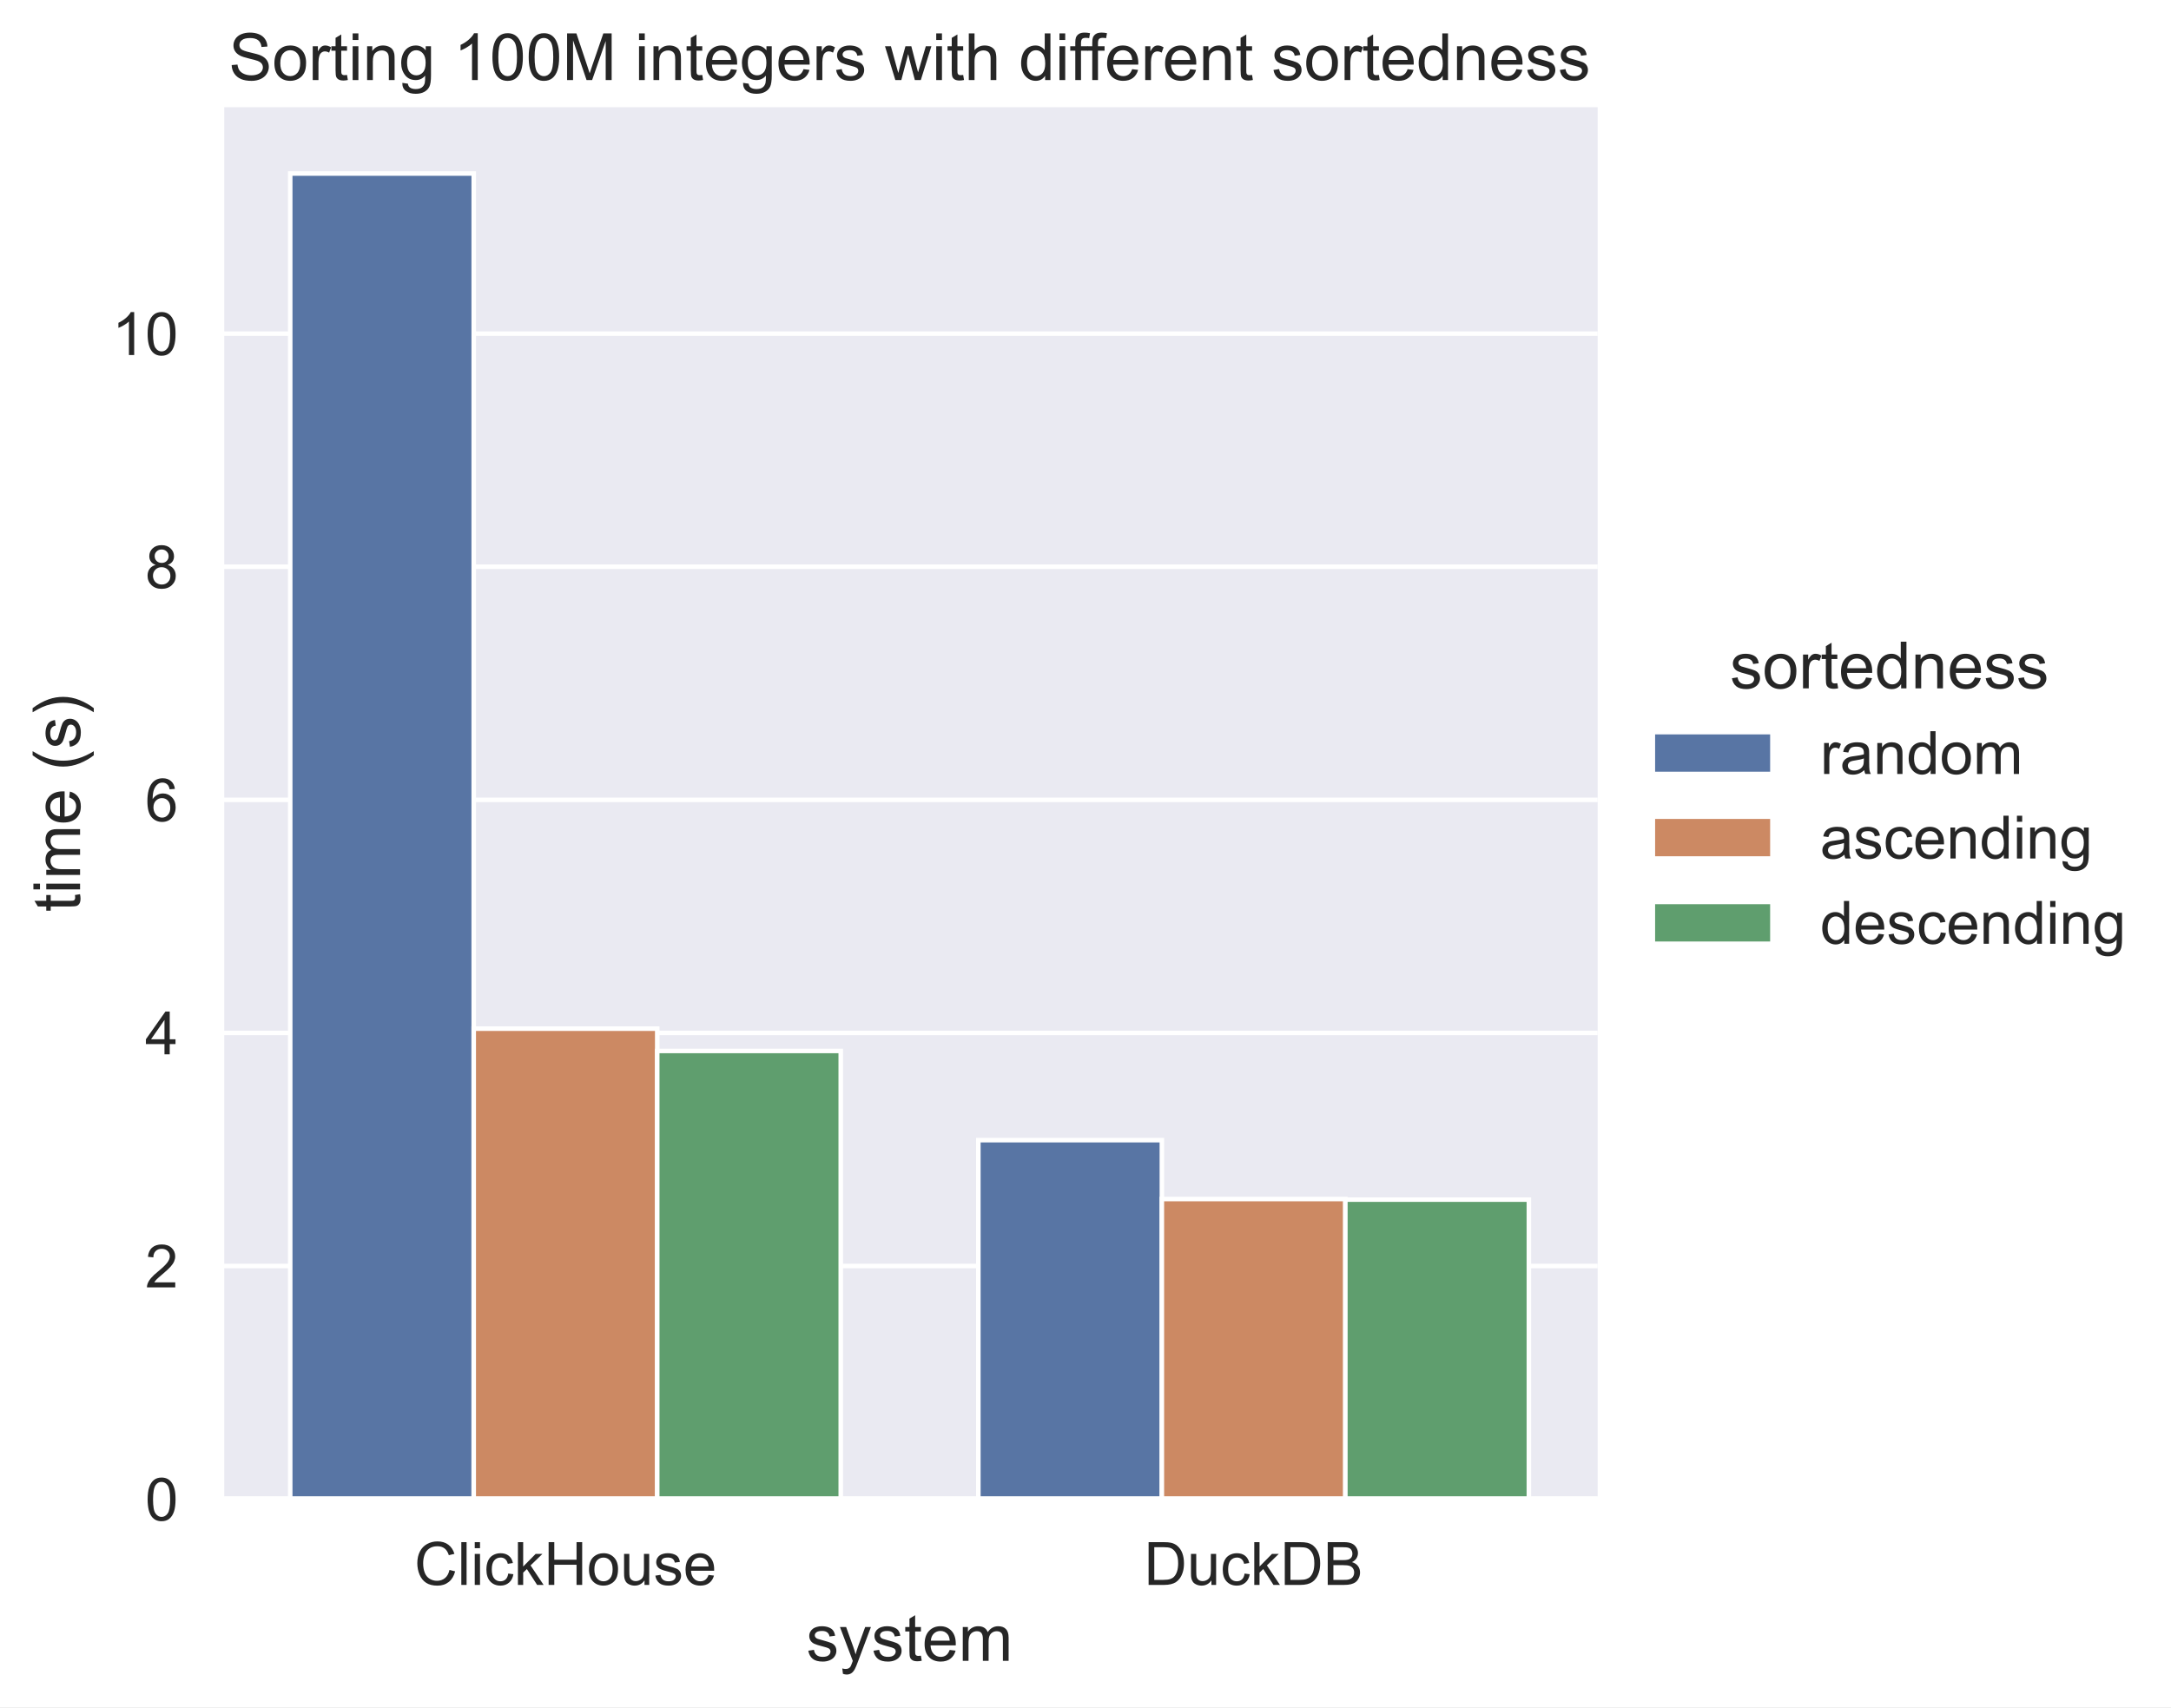
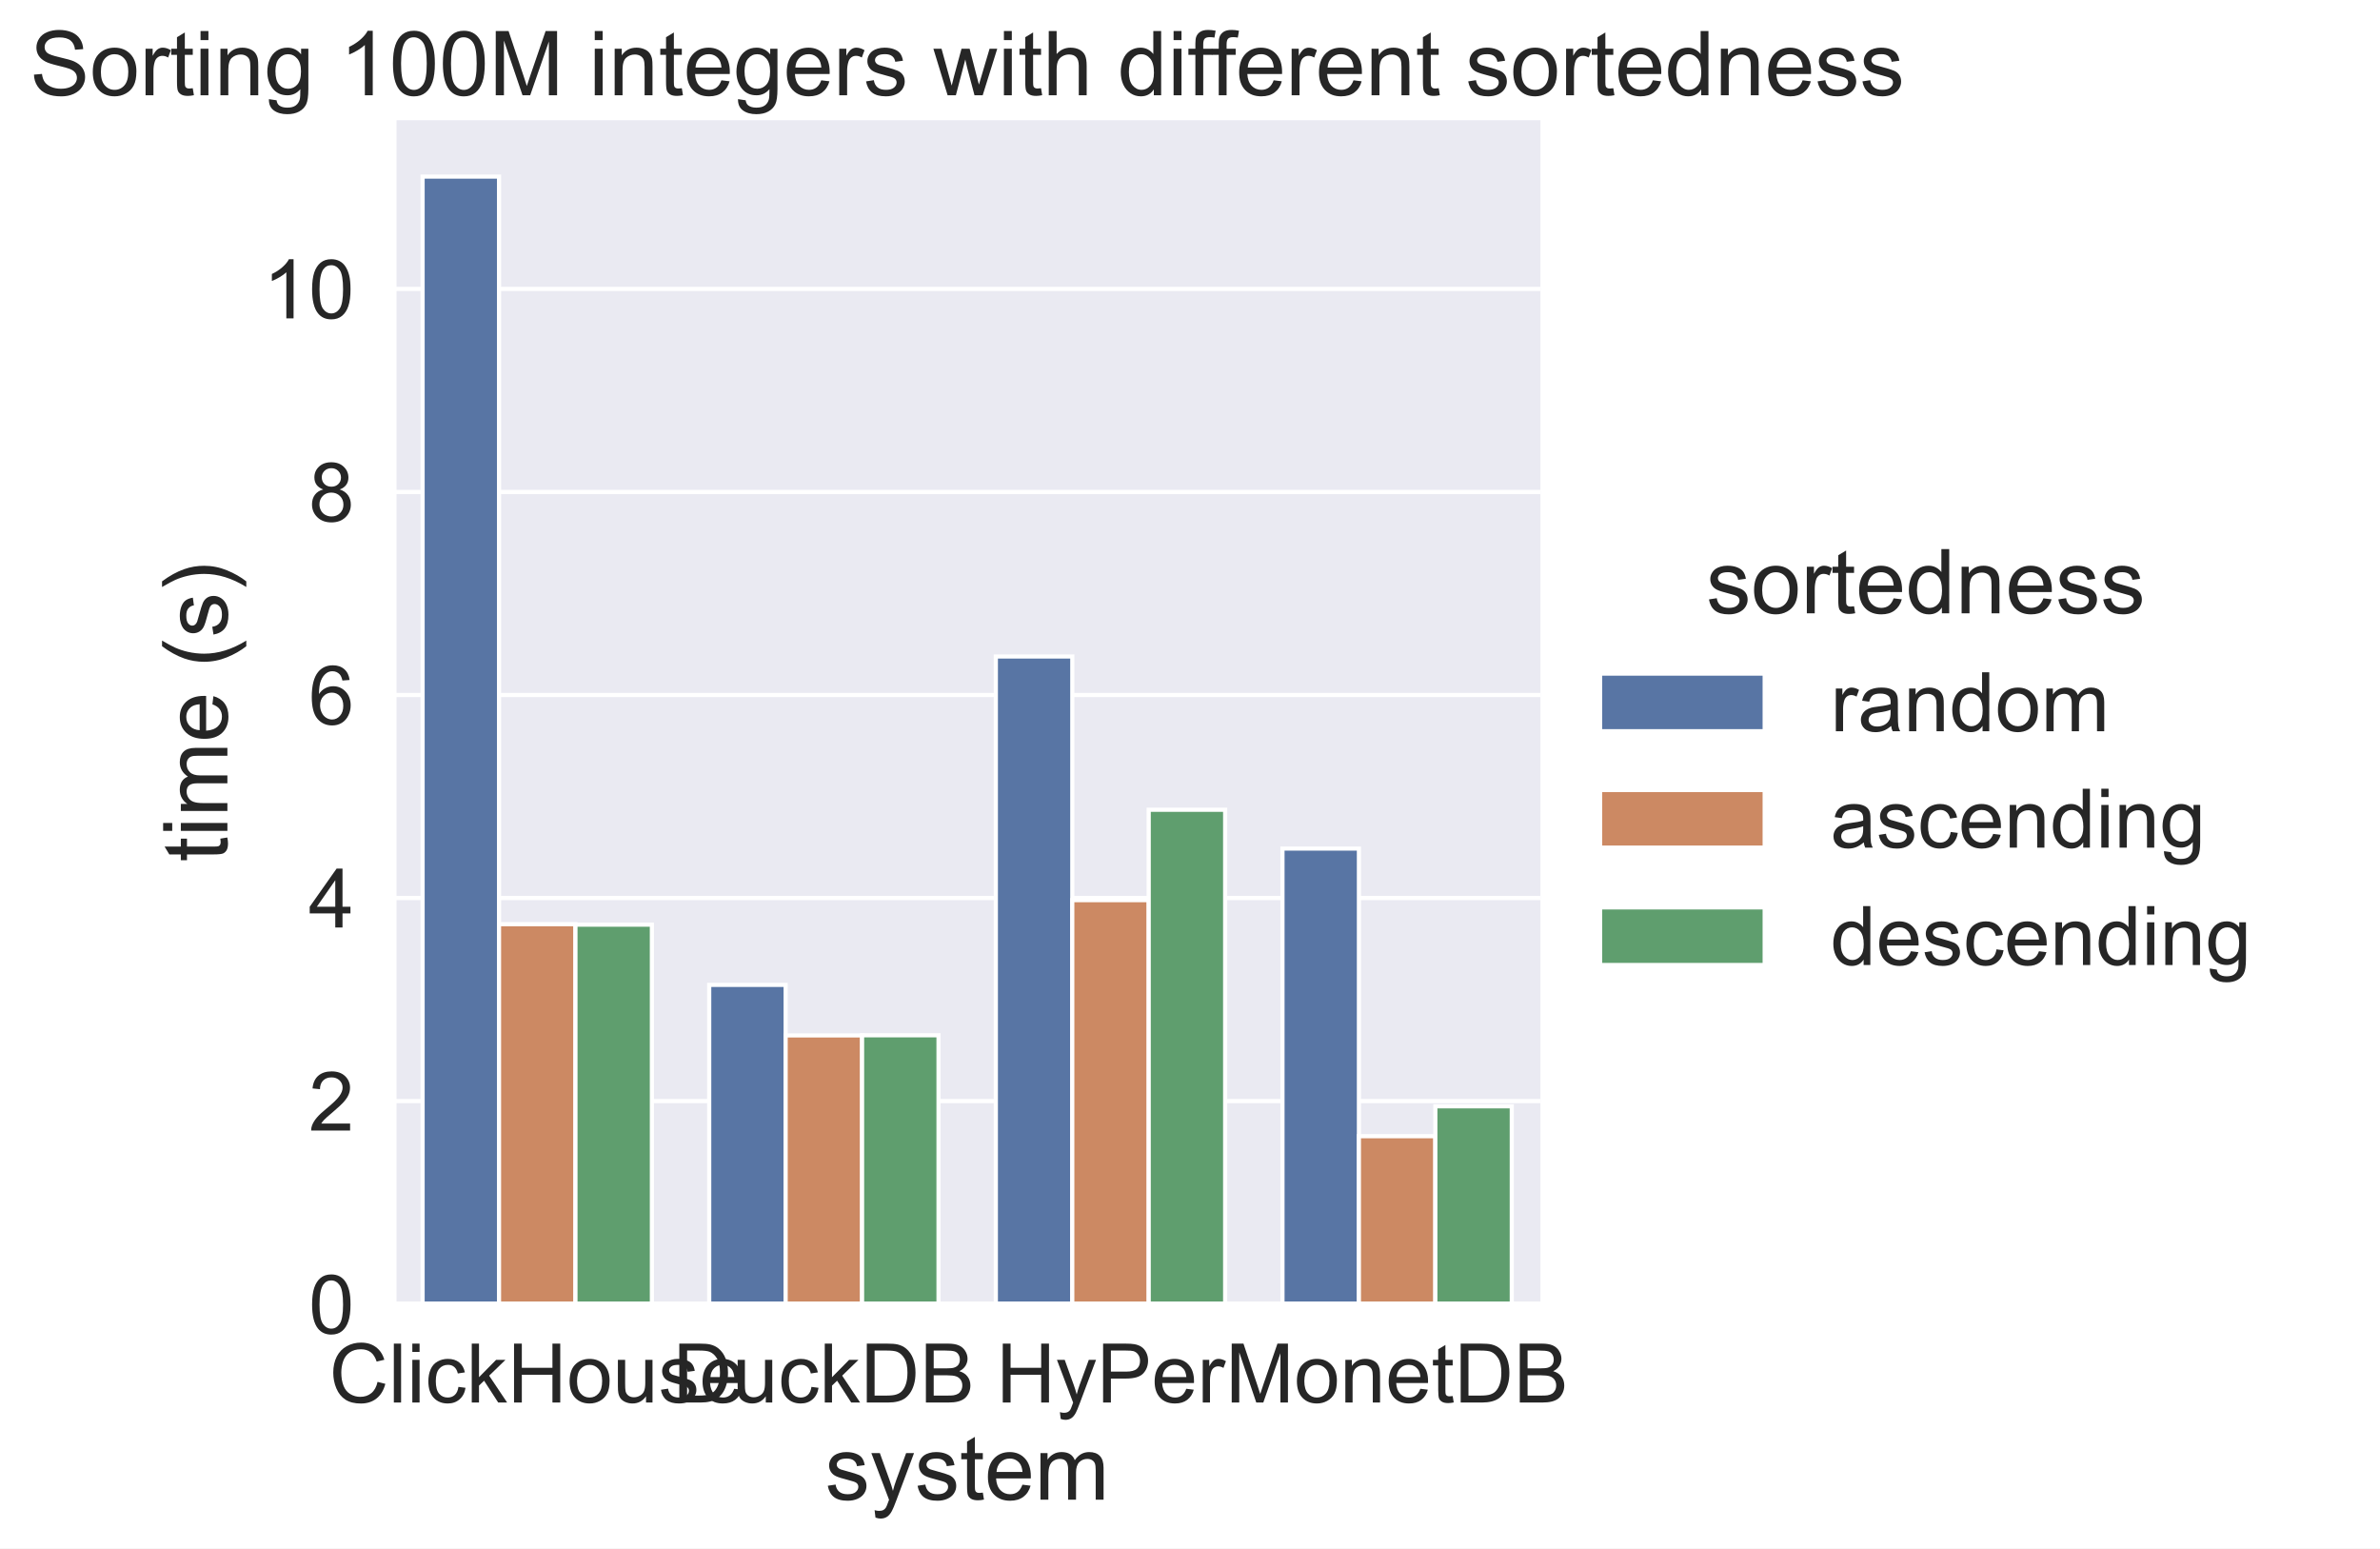
- <svg xmlns="http://www.w3.org/2000/svg" xmlns:xlink="http://www.w3.org/1999/xlink" height="377.02pt" version="1.1" viewBox="0 0 479.423 377.02" width="479.423pt">
+ <svg xmlns="http://www.w3.org/2000/svg" xmlns:xlink="http://www.w3.org/1999/xlink" height="372.562pt" version="1.1" viewBox="0 0 572.654 372.562" width="572.654pt">
  <defs>
    <style type="text/css">*{stroke-linecap:butt;stroke-linejoin:round;}</style>
  </defs>
  <g id="figure_1">
    <g id="patch_1">
-       <path d="M 0 377.02  L 479.423 377.02  L 479.423 0  L 0 0  z " style="fill:#ffffff;" />
+       <path d="M 0 372.562  L 572.654 372.562  L 572.654 0  L 0 0  z " style="fill:#ffffff;" />
    </g>
    <g id="axes_1">
      <g id="patch_2">
-         <path d="M 48.894 331.079  L 352.816 331.079  L 352.816 23.683  L 48.894 23.683  z " style="fill:#eaeaf2;" />
+         <path d="M 94.781 313.768  L 370.647 313.768  L 370.647 28.924  L 94.781 28.924  z " style="fill:#eaeaf2;" />
      </g>
      <g id="matplotlib.axis_1">
        <g id="xtick_1">
          <g id="text_1">
-             <g style="fill:#262626;" transform="translate(91.49837 350.0271)scale(0.132 -0.132)">
+             <g style="fill:#262626;" transform="translate(79.19982 337.4406)scale(0.198 -0.198)">
              <defs>
                <path d="M 3763 1606  L 4369 1453  Q 4178 706 3683 314  Q 3188 -78 2472 -78  Q 1731 -78 1267 223  Q 803 525 561 1097  Q 319 1669 319 2325  Q 319 3041 592 3573  Q 866 4106 1370 4382  Q 1875 4659 2481 4659  Q 3169 4659 3637 4309  Q 4106 3959 4291 3325  L 3694 3184  Q 3534 3684 3231 3912  Q 2928 4141 2469 4141  Q 1941 4141 1586 3887  Q 1231 3634 1087 3207  Q 944 2781 944 2328  Q 944 1744 1114 1308  Q 1284 872 1643 656  Q 2003 441 2422 441  Q 2931 441 3284 734  Q 3638 1028 3763 1606  z " id="ArialMT-43" transform="scale(0.015625)" />
                <path d="M 409 0  L 409 4581  L 972 4581  L 972 0  L 409 0  z " id="ArialMT-6c" transform="scale(0.015625)" />
                <path d="M 425 3934  L 425 4581  L 988 4581  L 988 3934  L 425 3934  z M 425 0  L 425 3319  L 988 3319  L 988 0  L 425 0  z " id="ArialMT-69" transform="scale(0.015625)" />
                <path d="M 2588 1216  L 3141 1144  Q 3050 572 2676 248  Q 2303 -75 1759 -75  Q 1078 -75 664 370  Q 250 816 250 1647  Q 250 2184 428 2587  Q 606 2991 970 3192  Q 1334 3394 1763 3394  Q 2303 3394 2647 3120  Q 2991 2847 3088 2344  L 2541 2259  Q 2463 2594 2264 2762  Q 2066 2931 1784 2931  Q 1359 2931 1093 2626  Q 828 2322 828 1663  Q 828 994 1084 691  Q 1341 388 1753 388  Q 2084 388 2306 591  Q 2528 794 2588 1216  z " id="ArialMT-63" transform="scale(0.015625)" />
                <path d="M 425 0  L 425 4581  L 988 4581  L 988 1969  L 2319 3319  L 3047 3319  L 1778 2088  L 3175 0  L 2481 0  L 1384 1697  L 988 1316  L 988 0  L 425 0  z " id="ArialMT-6b" transform="scale(0.015625)" />
                <path d="M 513 0  L 513 4581  L 1119 4581  L 1119 2700  L 3500 2700  L 3500 4581  L 4106 4581  L 4106 0  L 3500 0  L 3500 2159  L 1119 2159  L 1119 0  L 513 0  z " id="ArialMT-48" transform="scale(0.015625)" />
                <path d="M 213 1659  Q 213 2581 725 3025  Q 1153 3394 1769 3394  Q 2453 3394 2887 2945  Q 3322 2497 3322 1706  Q 3322 1066 3130 698  Q 2938 331 2570 128  Q 2203 -75 1769 -75  Q 1072 -75 642 372  Q 213 819 213 1659  z M 791 1659  Q 791 1022 1069 705  Q 1347 388 1769 388  Q 2188 388 2466 706  Q 2744 1025 2744 1678  Q 2744 2294 2464 2611  Q 2184 2928 1769 2928  Q 1347 2928 1069 2612  Q 791 2297 791 1659  z " id="ArialMT-6f" transform="scale(0.015625)" />
                <path d="M 2597 0  L 2597 488  Q 2209 -75 1544 -75  Q 1250 -75 995 37  Q 741 150 617 320  Q 494 491 444 738  Q 409 903 409 1263  L 409 3319  L 972 3319  L 972 1478  Q 972 1038 1006 884  Q 1059 663 1231 536  Q 1403 409 1656 409  Q 1909 409 2131 539  Q 2353 669 2445 892  Q 2538 1116 2538 1541  L 2538 3319  L 3100 3319  L 3100 0  L 2597 0  z " id="ArialMT-75" transform="scale(0.015625)" />
                <path d="M 197 991  L 753 1078  Q 800 744 1014 566  Q 1228 388 1613 388  Q 2000 388 2187 545  Q 2375 703 2375 916  Q 2375 1106 2209 1216  Q 2094 1291 1634 1406  Q 1016 1563 777 1677  Q 538 1791 414 1992  Q 291 2194 291 2438  Q 291 2659 392 2848  Q 494 3038 669 3163  Q 800 3259 1026 3326  Q 1253 3394 1513 3394  Q 1903 3394 2198 3281  Q 2494 3169 2634 2976  Q 2775 2784 2828 2463  L 2278 2388  Q 2241 2644 2061 2787  Q 1881 2931 1553 2931  Q 1166 2931 1000 2803  Q 834 2675 834 2503  Q 834 2394 903 2306  Q 972 2216 1119 2156  Q 1203 2125 1616 2013  Q 2213 1853 2448 1751  Q 2684 1650 2818 1456  Q 2953 1263 2953 975  Q 2953 694 2789 445  Q 2625 197 2315 61  Q 2006 -75 1616 -75  Q 969 -75 630 194  Q 291 463 197 991  z " id="ArialMT-73" transform="scale(0.015625)" />
                <path d="M 2694 1069  L 3275 997  Q 3138 488 2766 206  Q 2394 -75 1816 -75  Q 1088 -75 661 373  Q 234 822 234 1631  Q 234 2469 665 2931  Q 1097 3394 1784 3394  Q 2450 3394 2872 2941  Q 3294 2488 3294 1666  Q 3294 1616 3291 1516  L 816 1516  Q 847 969 1125 678  Q 1403 388 1819 388  Q 2128 388 2347 550  Q 2566 713 2694 1069  z M 847 1978  L 2700 1978  Q 2663 2397 2488 2606  Q 2219 2931 1791 2931  Q 1403 2931 1139 2672  Q 875 2413 847 1978  z " id="ArialMT-65" transform="scale(0.015625)" />
              </defs>
              <use xlink:href="#ArialMT-43" />
              <use x="72.217" xlink:href="#ArialMT-6c" />
              <use x="94.434" xlink:href="#ArialMT-69" />
              <use x="116.65" xlink:href="#ArialMT-63" />
              <use x="166.65" xlink:href="#ArialMT-6b" />
              <use x="216.65" xlink:href="#ArialMT-48" />
              <use x="288.867" xlink:href="#ArialMT-6f" />
              <use x="344.482" xlink:href="#ArialMT-75" />
              <use x="400.098" xlink:href="#ArialMT-73" />
              <use x="450.098" xlink:href="#ArialMT-65" />
            </g>
          </g>
        </g>
        <g id="xtick_2">
          <g id="text_2">
-             <g style="fill:#262626;" transform="translate(252.6301 350.0271)scale(0.132 -0.132)">
+             <g style="fill:#262626;" transform="translate(161.9226 337.4406)scale(0.198 -0.198)">
              <defs>
                <path d="M 494 0  L 494 4581  L 2072 4581  Q 2606 4581 2888 4516  Q 3281 4425 3559 4188  Q 3922 3881 4101 3404  Q 4281 2928 4281 2316  Q 4281 1794 4159 1391  Q 4038 988 3847 723  Q 3656 459 3429 307  Q 3203 156 2883 78  Q 2563 0 2147 0  L 494 0  z M 1100 541  L 2078 541  Q 2531 541 2789 625  Q 3047 709 3200 863  Q 3416 1078 3536 1442  Q 3656 1806 3656 2325  Q 3656 3044 3420 3430  Q 3184 3816 2847 3947  Q 2603 4041 2063 4041  L 1100 4041  L 1100 541  z " id="ArialMT-44" transform="scale(0.015625)" />
                <path d="M 469 0  L 469 4581  L 2188 4581  Q 2713 4581 3030 4442  Q 3347 4303 3526 4014  Q 3706 3725 3706 3409  Q 3706 3116 3547 2856  Q 3388 2597 3066 2438  Q 3481 2316 3704 2022  Q 3928 1728 3928 1328  Q 3928 1006 3792 729  Q 3656 453 3456 303  Q 3256 153 2954 76  Q 2653 0 2216 0  L 469 0  z M 1075 2656  L 2066 2656  Q 2469 2656 2644 2709  Q 2875 2778 2992 2937  Q 3109 3097 3109 3338  Q 3109 3566 3000 3739  Q 2891 3913 2687 3977  Q 2484 4041 1991 4041  L 1075 4041  L 1075 2656  z M 1075 541  L 2216 541  Q 2509 541 2628 563  Q 2838 600 2978 687  Q 3119 775 3209 942  Q 3300 1109 3300 1328  Q 3300 1584 3169 1773  Q 3038 1963 2805 2039  Q 2572 2116 2134 2116  L 1075 2116  L 1075 541  z " id="ArialMT-42" transform="scale(0.015625)" />
              </defs>
              <use xlink:href="#ArialMT-44" />
              <use x="72.217" xlink:href="#ArialMT-75" />
              <use x="127.832" xlink:href="#ArialMT-63" />
              <use x="177.832" xlink:href="#ArialMT-6b" />
              <use x="227.832" xlink:href="#ArialMT-44" />
              <use x="300.049" xlink:href="#ArialMT-42" />
            </g>
          </g>
        </g>
-         <g id="text_3">
-           <g style="fill:#262626;" transform="translate(178.0537 366.7891)scale(0.144 -0.144)">
+         <g id="xtick_3">
+           <g id="text_3">
+             <g style="fill:#262626;" transform="translate(239.6924 337.4406)scale(0.198 -0.198)">
+               <defs>
+                 <path d="M 397 -1278  L 334 -750  Q 519 -800 656 -800  Q 844 -800 956 -737  Q 1069 -675 1141 -563  Q 1194 -478 1313 -144  Q 1328 -97 1363 -6  L 103 3319  L 709 3319  L 1400 1397  Q 1534 1031 1641 628  Q 1738 1016 1872 1384  L 2581 3319  L 3144 3319  L 1881 -56  Q 1678 -603 1566 -809  Q 1416 -1088 1222 -1217  Q 1028 -1347 759 -1347  Q 597 -1347 397 -1278  z " id="ArialMT-79" transform="scale(0.015625)" />
+                 <path d="M 494 0  L 494 4581  L 2222 4581  Q 2678 4581 2919 4538  Q 3256 4481 3484 4323  Q 3713 4166 3852 3881  Q 3991 3597 3991 3256  Q 3991 2672 3619 2267  Q 3247 1863 2275 1863  L 1100 1863  L 1100 0  L 494 0  z M 1100 2403  L 2284 2403  Q 2872 2403 3119 2622  Q 3366 2841 3366 3238  Q 3366 3525 3220 3729  Q 3075 3934 2838 4000  Q 2684 4041 2272 4041  L 1100 4041  L 1100 2403  z " id="ArialMT-50" transform="scale(0.015625)" />
+                 <path d="M 416 0  L 416 3319  L 922 3319  L 922 2816  Q 1116 3169 1280 3281  Q 1444 3394 1641 3394  Q 1925 3394 2219 3213  L 2025 2691  Q 1819 2813 1613 2813  Q 1428 2813 1281 2702  Q 1134 2591 1072 2394  Q 978 2094 978 1738  L 978 0  L 416 0  z " id="ArialMT-72" transform="scale(0.015625)" />
+               </defs>
+               <use xlink:href="#ArialMT-48" />
+               <use x="72.217" xlink:href="#ArialMT-79" />
+               <use x="122.217" xlink:href="#ArialMT-50" />
+               <use x="188.916" xlink:href="#ArialMT-65" />
+               <use x="244.531" xlink:href="#ArialMT-72" />
+             </g>
+           </g>
+         </g>
+         <g id="xtick_4">
+           <g id="text_4">
+             <g style="fill:#262626;" transform="translate(294.8978 337.4406)scale(0.198 -0.198)">
+               <defs>
+                 <path d="M 475 0  L 475 4581  L 1388 4581  L 2472 1338  Q 2622 884 2691 659  Q 2769 909 2934 1394  L 4031 4581  L 4847 4581  L 4847 0  L 4263 0  L 4263 3834  L 2931 0  L 2384 0  L 1059 3900  L 1059 0  L 475 0  z " id="ArialMT-4d" transform="scale(0.015625)" />
+                 <path d="M 422 0  L 422 3319  L 928 3319  L 928 2847  Q 1294 3394 1984 3394  Q 2284 3394 2536 3286  Q 2788 3178 2913 3003  Q 3038 2828 3088 2588  Q 3119 2431 3119 2041  L 3119 0  L 2556 0  L 2556 2019  Q 2556 2363 2490 2533  Q 2425 2703 2258 2804  Q 2091 2906 1866 2906  Q 1506 2906 1245 2678  Q 984 2450 984 1813  L 984 0  L 422 0  z " id="ArialMT-6e" transform="scale(0.015625)" />
+                 <path d="M 1650 503  L 1731 6  Q 1494 -44 1306 -44  Q 1000 -44 831 53  Q 663 150 594 308  Q 525 466 525 972  L 525 2881  L 113 2881  L 113 3319  L 525 3319  L 525 4141  L 1084 4478  L 1084 3319  L 1650 3319  L 1650 2881  L 1084 2881  L 1084 941  Q 1084 700 1114 631  Q 1144 563 1211 522  Q 1278 481 1403 481  Q 1497 481 1650 503  z " id="ArialMT-74" transform="scale(0.015625)" />
+               </defs>
+               <use xlink:href="#ArialMT-4d" />
+               <use x="83.301" xlink:href="#ArialMT-6f" />
+               <use x="138.916" xlink:href="#ArialMT-6e" />
+               <use x="194.531" xlink:href="#ArialMT-65" />
+               <use x="250.146" xlink:href="#ArialMT-74" />
+               <use x="277.93" xlink:href="#ArialMT-44" />
+               <use x="350.146" xlink:href="#ArialMT-42" />
+             </g>
+           </g>
+         </g>
+         <g id="text_5">
+           <g style="fill:#262626;" transform="translate(198.5119 360.8156)scale(0.216 -0.216)">
            <defs>
-               <path d="M 397 -1278  L 334 -750  Q 519 -800 656 -800  Q 844 -800 956 -737  Q 1069 -675 1141 -563  Q 1194 -478 1313 -144  Q 1328 -97 1363 -6  L 103 3319  L 709 3319  L 1400 1397  Q 1534 1031 1641 628  Q 1738 1016 1872 1384  L 2581 3319  L 3144 3319  L 1881 -56  Q 1678 -603 1566 -809  Q 1416 -1088 1222 -1217  Q 1028 -1347 759 -1347  Q 597 -1347 397 -1278  z " id="ArialMT-79" transform="scale(0.015625)" />
-               <path d="M 1650 503  L 1731 6  Q 1494 -44 1306 -44  Q 1000 -44 831 53  Q 663 150 594 308  Q 525 466 525 972  L 525 2881  L 113 2881  L 113 3319  L 525 3319  L 525 4141  L 1084 4478  L 1084 3319  L 1650 3319  L 1650 2881  L 1084 2881  L 1084 941  Q 1084 700 1114 631  Q 1144 563 1211 522  Q 1278 481 1403 481  Q 1497 481 1650 503  z " id="ArialMT-74" transform="scale(0.015625)" />
              <path d="M 422 0  L 422 3319  L 925 3319  L 925 2853  Q 1081 3097 1340 3245  Q 1600 3394 1931 3394  Q 2300 3394 2536 3241  Q 2772 3088 2869 2813  Q 3263 3394 3894 3394  Q 4388 3394 4653 3120  Q 4919 2847 4919 2278  L 4919 0  L 4359 0  L 4359 2091  Q 4359 2428 4304 2576  Q 4250 2725 4106 2815  Q 3963 2906 3769 2906  Q 3419 2906 3187 2673  Q 2956 2441 2956 1928  L 2956 0  L 2394 0  L 2394 2156  Q 2394 2531 2256 2718  Q 2119 2906 1806 2906  Q 1569 2906 1367 2781  Q 1166 2656 1075 2415  Q 984 2175 984 1722  L 984 0  L 422 0  z " id="ArialMT-6d" transform="scale(0.015625)" />
            </defs>
            <use xlink:href="#ArialMT-73" />
            <use x="50" xlink:href="#ArialMT-79" />
            <use x="100" xlink:href="#ArialMT-73" />
            <use x="150" xlink:href="#ArialMT-74" />
            <use x="177.783" xlink:href="#ArialMT-65" />
            <use x="233.398" xlink:href="#ArialMT-6d" />
          </g>
        </g>
      </g>
      <g id="matplotlib.axis_2">
        <g id="ytick_1">
          <g id="line2d_1">
-             <path clip-path="url(#p4f16d3ea60)" d="M 48.894 331.079  L 352.816 331.079  " style="fill:none;stroke:#ffffff;stroke-linecap:round;" />
-           </g>
-           <g id="text_4">
-             <g style="fill:#262626;" transform="translate(32.05394 335.8029)scale(0.132 -0.132)">
+             <path clip-path="url(#p0dcd210573)" d="M 94.781 313.768  L 370.647 313.768  " style="fill:none;stroke:#ffffff;stroke-linecap:round;" />
+           </g>
+           <g id="text_6">
+             <g style="fill:#262626;" transform="translate(74.27055 320.8544)scale(0.198 -0.198)">
              <defs>
                <path d="M 266 2259  Q 266 3072 433 3567  Q 600 4063 929 4331  Q 1259 4600 1759 4600  Q 2128 4600 2406 4451  Q 2684 4303 2865 4023  Q 3047 3744 3150 3342  Q 3253 2941 3253 2259  Q 3253 1453 3087 958  Q 2922 463 2592 192  Q 2263 -78 1759 -78  Q 1097 -78 719 397  Q 266 969 266 2259  z M 844 2259  Q 844 1131 1108 757  Q 1372 384 1759 384  Q 2147 384 2411 759  Q 2675 1134 2675 2259  Q 2675 3391 2411 3762  Q 2147 4134 1753 4134  Q 1366 4134 1134 3806  Q 844 3388 844 2259  z " id="ArialMT-30" transform="scale(0.015625)" />
              </defs>
              <use xlink:href="#ArialMT-30" />
            </g>
          </g>
        </g>
        <g id="ytick_2">
          <g id="line2d_2">
-             <path clip-path="url(#p4f16d3ea60)" d="M 48.894 279.599  L 352.816 279.599  " style="fill:none;stroke:#ffffff;stroke-linecap:round;" />
-           </g>
-           <g id="text_5">
-             <g style="fill:#262626;" transform="translate(32.05394 284.3234)scale(0.132 -0.132)">
+             <path clip-path="url(#p0dcd210573)" d="M 94.781 264.917  L 370.647 264.917  " style="fill:none;stroke:#ffffff;stroke-linecap:round;" />
+           </g>
+           <g id="text_7">
+             <g style="fill:#262626;" transform="translate(74.27055 272.0027)scale(0.198 -0.198)">
              <defs>
                <path d="M 3222 541  L 3222 0  L 194 0  Q 188 203 259 391  Q 375 700 629 1000  Q 884 1300 1366 1694  Q 2113 2306 2375 2664  Q 2638 3022 2638 3341  Q 2638 3675 2398 3904  Q 2159 4134 1775 4134  Q 1369 4134 1125 3890  Q 881 3647 878 3216  L 300 3275  Q 359 3922 746 4261  Q 1134 4600 1788 4600  Q 2447 4600 2831 4234  Q 3216 3869 3216 3328  Q 3216 3053 3103 2787  Q 2991 2522 2730 2228  Q 2469 1934 1863 1422  Q 1356 997 1212 845  Q 1069 694 975 541  L 3222 541  z " id="ArialMT-32" transform="scale(0.015625)" />
              </defs>
              <use xlink:href="#ArialMT-32" />
            </g>
          </g>
        </g>
        <g id="ytick_3">
          <g id="line2d_3">
-             <path clip-path="url(#p4f16d3ea60)" d="M 48.894 228.12  L 352.816 228.12  " style="fill:none;stroke:#ffffff;stroke-linecap:round;" />
-           </g>
-           <g id="text_6">
-             <g style="fill:#262626;" transform="translate(32.05394 232.8439)scale(0.132 -0.132)">
+             <path clip-path="url(#p0dcd210573)" d="M 94.781 216.065  L 370.647 216.065  " style="fill:none;stroke:#ffffff;stroke-linecap:round;" />
+           </g>
+           <g id="text_8">
+             <g style="fill:#262626;" transform="translate(74.27055 223.1511)scale(0.198 -0.198)">
              <defs>
                <path d="M 2069 0  L 2069 1097  L 81 1097  L 81 1613  L 2172 4581  L 2631 4581  L 2631 1613  L 3250 1613  L 3250 1097  L 2631 1097  L 2631 0  L 2069 0  z M 2069 1613  L 2069 3678  L 634 1613  L 2069 1613  z " id="ArialMT-34" transform="scale(0.015625)" />
              </defs>
              <use xlink:href="#ArialMT-34" />
            </g>
          </g>
        </g>
        <g id="ytick_4">
          <g id="line2d_4">
-             <path clip-path="url(#p4f16d3ea60)" d="M 48.894 176.64  L 352.816 176.64  " style="fill:none;stroke:#ffffff;stroke-linecap:round;" />
-           </g>
-           <g id="text_7">
-             <g style="fill:#262626;" transform="translate(32.05394 181.3644)scale(0.132 -0.132)">
+             <path clip-path="url(#p0dcd210573)" d="M 94.781 167.213  L 370.647 167.213  " style="fill:none;stroke:#ffffff;stroke-linecap:round;" />
+           </g>
+           <g id="text_9">
+             <g style="fill:#262626;" transform="translate(74.27055 174.2995)scale(0.198 -0.198)">
              <defs>
                <path d="M 3184 3459  L 2625 3416  Q 2550 3747 2413 3897  Q 2184 4138 1850 4138  Q 1581 4138 1378 3988  Q 1113 3794 959 3422  Q 806 3050 800 2363  Q 1003 2672 1297 2822  Q 1591 2972 1913 2972  Q 2475 2972 2870 2558  Q 3266 2144 3266 1488  Q 3266 1056 3080 686  Q 2894 316 2569 119  Q 2244 -78 1831 -78  Q 1128 -78 684 439  Q 241 956 241 2144  Q 241 3472 731 4075  Q 1159 4600 1884 4600  Q 2425 4600 2770 4297  Q 3116 3994 3184 3459  z M 888 1484  Q 888 1194 1011 928  Q 1134 663 1356 523  Q 1578 384 1822 384  Q 2178 384 2434 671  Q 2691 959 2691 1453  Q 2691 1928 2437 2201  Q 2184 2475 1800 2475  Q 1419 2475 1153 2201  Q 888 1928 888 1484  z " id="ArialMT-36" transform="scale(0.015625)" />
              </defs>
              <use xlink:href="#ArialMT-36" />
            </g>
          </g>
        </g>
        <g id="ytick_5">
          <g id="line2d_5">
-             <path clip-path="url(#p4f16d3ea60)" d="M 48.894 125.161  L 352.816 125.161  " style="fill:none;stroke:#ffffff;stroke-linecap:round;" />
-           </g>
-           <g id="text_8">
-             <g style="fill:#262626;" transform="translate(32.05394 129.885)scale(0.132 -0.132)">
+             <path clip-path="url(#p0dcd210573)" d="M 94.781 118.362  L 370.647 118.362  " style="fill:none;stroke:#ffffff;stroke-linecap:round;" />
+           </g>
+           <g id="text_10">
+             <g style="fill:#262626;" transform="translate(74.27055 125.4479)scale(0.198 -0.198)">
              <defs>
                <path d="M 1131 2484  Q 781 2613 612 2850  Q 444 3088 444 3419  Q 444 3919 803 4259  Q 1163 4600 1759 4600  Q 2359 4600 2725 4251  Q 3091 3903 3091 3403  Q 3091 3084 2923 2848  Q 2756 2613 2416 2484  Q 2838 2347 3058 2040  Q 3278 1734 3278 1309  Q 3278 722 2862 322  Q 2447 -78 1769 -78  Q 1091 -78 675 323  Q 259 725 259 1325  Q 259 1772 486 2073  Q 713 2375 1131 2484  z M 1019 3438  Q 1019 3113 1228 2906  Q 1438 2700 1772 2700  Q 2097 2700 2305 2904  Q 2513 3109 2513 3406  Q 2513 3716 2298 3927  Q 2084 4138 1766 4138  Q 1444 4138 1231 3931  Q 1019 3725 1019 3438  z M 838 1322  Q 838 1081 952 856  Q 1066 631 1291 507  Q 1516 384 1775 384  Q 2178 384 2440 643  Q 2703 903 2703 1303  Q 2703 1709 2433 1975  Q 2163 2241 1756 2241  Q 1359 2241 1098 1978  Q 838 1716 838 1322  z " id="ArialMT-38" transform="scale(0.015625)" />
              </defs>
              <use xlink:href="#ArialMT-38" />
            </g>
          </g>
        </g>
        <g id="ytick_6">
          <g id="line2d_6">
-             <path clip-path="url(#p4f16d3ea60)" d="M 48.894 73.681  L 352.816 73.681  " style="fill:none;stroke:#ffffff;stroke-linecap:round;" />
-           </g>
-           <g id="text_9">
-             <g style="fill:#262626;" transform="translate(24.7135 78.40547)scale(0.132 -0.132)">
+             <path clip-path="url(#p0dcd210573)" d="M 94.781 69.51  L 370.647 69.51  " style="fill:none;stroke:#ffffff;stroke-linecap:round;" />
+           </g>
+           <g id="text_11">
+             <g style="fill:#262626;" transform="translate(63.25989 76.59631)scale(0.198 -0.198)">
              <defs>
                <path d="M 2384 0  L 1822 0  L 1822 3584  Q 1619 3391 1289 3197  Q 959 3003 697 2906  L 697 3450  Q 1169 3672 1522 3987  Q 1875 4303 2022 4600  L 2384 4600  L 2384 0  z " id="ArialMT-31" transform="scale(0.015625)" />
              </defs>
              <use xlink:href="#ArialMT-31" />
              <use x="55.615" xlink:href="#ArialMT-30" />
            </g>
          </g>
        </g>
-         <g id="text_10">
-           <g style="fill:#262626;" transform="translate(17.68275 201.377)rotate(-90)scale(0.144 -0.144)">
+         <g id="text_12">
+           <g style="fill:#262626;" transform="translate(54.71377 207.3405)rotate(-90)scale(0.216 -0.216)">
            <defs>
              <path id="ArialMT-20" transform="scale(0.015625)" />
              <path d="M 1497 -1347  Q 1031 -759 709 28  Q 388 816 388 1659  Q 388 2403 628 3084  Q 909 3875 1497 4659  L 1900 4659  Q 1522 4009 1400 3731  Q 1209 3300 1100 2831  Q 966 2247 966 1656  Q 966 153 1900 -1347  L 1497 -1347  z " id="ArialMT-28" transform="scale(0.015625)" />
              <path d="M 791 -1347  L 388 -1347  Q 1322 153 1322 1656  Q 1322 2244 1188 2822  Q 1081 3291 891 3722  Q 769 4003 388 4659  L 791 4659  Q 1378 3875 1659 3084  Q 1900 2403 1900 1659  Q 1900 816 1576 28  Q 1253 -759 791 -1347  z " id="ArialMT-29" transform="scale(0.015625)" />
            </defs>
            <use xlink:href="#ArialMT-74" />
            <use x="27.783" xlink:href="#ArialMT-69" />
            <use x="50" xlink:href="#ArialMT-6d" />
            <use x="133.301" xlink:href="#ArialMT-65" />
            <use x="188.916" xlink:href="#ArialMT-20" />
            <use x="216.699" xlink:href="#ArialMT-28" />
            <use x="250" xlink:href="#ArialMT-73" />
            <use x="300" xlink:href="#ArialMT-29" />
          </g>
        </g>
      </g>
      <g id="patch_3">
-         <path clip-path="url(#p4f16d3ea60)" d="M 64.09 331.079  L 104.613 331.079  L 104.613 38.321  L 64.09 38.321  z " style="fill:#5875a4;stroke:#ffffff;stroke-linejoin:miter;" />
+         <path clip-path="url(#p0dcd210573)" d="M 101.678 313.768  L 120.069 313.768  L 120.069 42.488  L 101.678 42.488  z " style="fill:#5875a4;stroke:#ffffff;stroke-linejoin:miter;" />
      </g>
      <g id="patch_4">
-         <path clip-path="url(#p4f16d3ea60)" d="M 216.051 331.079  L 256.574 331.079  L 256.574 251.799  L 216.051 251.799  z " style="fill:#5875a4;stroke:#ffffff;stroke-linejoin:miter;" />
+         <path clip-path="url(#p0dcd210573)" d="M 170.644 313.768  L 189.035 313.768  L 189.035 236.966  L 170.644 236.966  z " style="fill:#5875a4;stroke:#ffffff;stroke-linejoin:miter;" />
      </g>
      <g id="patch_5">
-         <path clip-path="url(#p4f16d3ea60)" d="M 104.613 331.079  L 145.136 331.079  L 145.136 227.175  L 104.613 227.175  z " style="fill:#cc8963;stroke:#ffffff;stroke-linejoin:miter;" />
+         <path clip-path="url(#p0dcd210573)" d="M 239.611 313.768  L 258.002 313.768  L 258.002 157.954  L 239.611 157.954  z " style="fill:#5875a4;stroke:#ffffff;stroke-linejoin:miter;" />
      </g>
      <g id="patch_6">
-         <path clip-path="url(#p4f16d3ea60)" d="M 256.574 331.079  L 297.097 331.079  L 297.097 264.811  L 256.574 264.811  z " style="fill:#cc8963;stroke:#ffffff;stroke-linejoin:miter;" />
+         <path clip-path="url(#p0dcd210573)" d="M 308.577 313.768  L 326.968 313.768  L 326.968 204.162  L 308.577 204.162  z " style="fill:#5875a4;stroke:#ffffff;stroke-linejoin:miter;" />
      </g>
      <g id="patch_7">
-         <path clip-path="url(#p4f16d3ea60)" d="M 145.136 331.079  L 185.659 331.079  L 185.659 232.105  L 145.136 232.105  z " style="fill:#5f9e6e;stroke:#ffffff;stroke-linejoin:miter;" />
+         <path clip-path="url(#p0dcd210573)" d="M 120.069 313.768  L 138.46 313.768  L 138.46 222.361  L 120.069 222.361  z " style="fill:#cc8963;stroke:#ffffff;stroke-linejoin:miter;" />
      </g>
      <g id="patch_8">
-         <path clip-path="url(#p4f16d3ea60)" d="M 297.097 331.079  L 337.62 331.079  L 337.62 264.94  L 297.097 264.94  z " style="fill:#5f9e6e;stroke:#ffffff;stroke-linejoin:miter;" />
+         <path clip-path="url(#p0dcd210573)" d="M 189.035 313.768  L 207.426 313.768  L 207.426 249.119  L 189.035 249.119  z " style="fill:#cc8963;stroke:#ffffff;stroke-linejoin:miter;" />
+       </g>
+       <g id="patch_9">
+         <path clip-path="url(#p0dcd210573)" d="M 258.002 313.768  L 276.393 313.768  L 276.393 216.567  L 258.002 216.567  z " style="fill:#cc8963;stroke:#ffffff;stroke-linejoin:miter;" />
+       </g>
+       <g id="patch_10">
+         <path clip-path="url(#p0dcd210573)" d="M 326.968 313.768  L 345.359 313.768  L 345.359 273.359  L 326.968 273.359  z " style="fill:#cc8963;stroke:#ffffff;stroke-linejoin:miter;" />
+       </g>
+       <g id="patch_11">
+         <path clip-path="url(#p0dcd210573)" d="M 138.46 313.768  L 156.851 313.768  L 156.851 222.472  L 138.46 222.472  z " style="fill:#5f9e6e;stroke:#ffffff;stroke-linejoin:miter;" />
+       </g>
+       <g id="patch_12">
+         <path clip-path="url(#p0dcd210573)" d="M 207.426 313.768  L 225.817 313.768  L 225.817 249.082  L 207.426 249.082  z " style="fill:#5f9e6e;stroke:#ffffff;stroke-linejoin:miter;" />
+       </g>
+       <g id="patch_13">
+         <path clip-path="url(#p0dcd210573)" d="M 276.393 313.768  L 294.784 313.768  L 294.784 194.821  L 276.393 194.821  z " style="fill:#5f9e6e;stroke:#ffffff;stroke-linejoin:miter;" />
+       </g>
+       <g id="patch_14">
+         <path clip-path="url(#p0dcd210573)" d="M 345.359 313.768  L 363.75 313.768  L 363.75 266.173  L 345.359 266.173  z " style="fill:#5f9e6e;stroke:#ffffff;stroke-linejoin:miter;" />
      </g>
      <g id="line2d_7">
-         <path clip-path="url(#p4f16d3ea60)" style="fill:none;stroke:#424242;stroke-linecap:round;stroke-width:2.7;" />
+         <path clip-path="url(#p0dcd210573)" style="fill:none;stroke:#424242;stroke-linecap:round;stroke-width:2.7;" />
      </g>
      <g id="line2d_8">
-         <path clip-path="url(#p4f16d3ea60)" style="fill:none;stroke:#424242;stroke-linecap:round;stroke-width:2.7;" />
+         <path clip-path="url(#p0dcd210573)" style="fill:none;stroke:#424242;stroke-linecap:round;stroke-width:2.7;" />
      </g>
      <g id="line2d_9">
-         <path clip-path="url(#p4f16d3ea60)" style="fill:none;stroke:#424242;stroke-linecap:round;stroke-width:2.7;" />
+         <path clip-path="url(#p0dcd210573)" style="fill:none;stroke:#424242;stroke-linecap:round;stroke-width:2.7;" />
      </g>
      <g id="line2d_10">
-         <path clip-path="url(#p4f16d3ea60)" style="fill:none;stroke:#424242;stroke-linecap:round;stroke-width:2.7;" />
+         <path clip-path="url(#p0dcd210573)" style="fill:none;stroke:#424242;stroke-linecap:round;stroke-width:2.7;" />
      </g>
      <g id="line2d_11">
-         <path clip-path="url(#p4f16d3ea60)" style="fill:none;stroke:#424242;stroke-linecap:round;stroke-width:2.7;" />
+         <path clip-path="url(#p0dcd210573)" style="fill:none;stroke:#424242;stroke-linecap:round;stroke-width:2.7;" />
      </g>
      <g id="line2d_12">
-         <path clip-path="url(#p4f16d3ea60)" style="fill:none;stroke:#424242;stroke-linecap:round;stroke-width:2.7;" />
-       </g>
-       <g id="patch_9">
-         <path d="M 48.894 331.079  L 48.894 23.683  " style="fill:none;stroke:#ffffff;stroke-linecap:square;stroke-linejoin:miter;stroke-width:1.25;" />
-       </g>
-       <g id="patch_10">
-         <path d="M 48.894 331.079  L 352.816 331.079  " style="fill:none;stroke:#ffffff;stroke-linecap:square;stroke-linejoin:miter;stroke-width:1.25;" />
-       </g>
-       <g id="text_11">
-         <g style="fill:#262626;" transform="translate(50.51243 17.68275)scale(0.144 -0.144)">
+         <path clip-path="url(#p0dcd210573)" style="fill:none;stroke:#424242;stroke-linecap:round;stroke-width:2.7;" />
+       </g>
+       <g id="line2d_13">
+         <path clip-path="url(#p0dcd210573)" style="fill:none;stroke:#424242;stroke-linecap:round;stroke-width:2.7;" />
+       </g>
+       <g id="line2d_14">
+         <path clip-path="url(#p0dcd210573)" style="fill:none;stroke:#424242;stroke-linecap:round;stroke-width:2.7;" />
+       </g>
+       <g id="line2d_15">
+         <path clip-path="url(#p0dcd210573)" style="fill:none;stroke:#424242;stroke-linecap:round;stroke-width:2.7;" />
+       </g>
+       <g id="line2d_16">
+         <path clip-path="url(#p0dcd210573)" style="fill:none;stroke:#424242;stroke-linecap:round;stroke-width:2.7;" />
+       </g>
+       <g id="line2d_17">
+         <path clip-path="url(#p0dcd210573)" style="fill:none;stroke:#424242;stroke-linecap:round;stroke-width:2.7;" />
+       </g>
+       <g id="line2d_18">
+         <path clip-path="url(#p0dcd210573)" style="fill:none;stroke:#424242;stroke-linecap:round;stroke-width:2.7;" />
+       </g>
+       <g id="patch_15">
+         <path d="M 94.781 313.768  L 94.781 28.924  " style="fill:none;stroke:#ffffff;stroke-linecap:square;stroke-linejoin:miter;stroke-width:1.25;" />
+       </g>
+       <g id="patch_16">
+         <path d="M 94.781 313.768  L 370.647 313.768  " style="fill:none;stroke:#ffffff;stroke-linecap:square;stroke-linejoin:miter;stroke-width:1.25;" />
+       </g>
+       <g id="text_13">
+         <g style="fill:#262626;" transform="translate(7.2 22.92413)scale(0.216 -0.216)">
          <defs>
            <path d="M 288 1472  L 859 1522  Q 900 1178 1048 958  Q 1197 738 1509 602  Q 1822 466 2213 466  Q 2559 466 2825 569  Q 3091 672 3220 851  Q 3350 1031 3350 1244  Q 3350 1459 3225 1620  Q 3100 1781 2813 1891  Q 2628 1963 1997 2114  Q 1366 2266 1113 2400  Q 784 2572 623 2826  Q 463 3081 463 3397  Q 463 3744 659 4045  Q 856 4347 1234 4503  Q 1613 4659 2075 4659  Q 2584 4659 2973 4495  Q 3363 4331 3572 4012  Q 3781 3694 3797 3291  L 3216 3247  Q 3169 3681 2898 3903  Q 2628 4125 2100 4125  Q 1550 4125 1298 3923  Q 1047 3722 1047 3438  Q 1047 3191 1225 3031  Q 1400 2872 2139 2705  Q 2878 2538 3153 2413  Q 3553 2228 3743 1945  Q 3934 1663 3934 1294  Q 3934 928 3725 604  Q 3516 281 3123 101  Q 2731 -78 2241 -78  Q 1619 -78 1198 103  Q 778 284 539 648  Q 300 1013 288 1472  z " id="ArialMT-53" transform="scale(0.015625)" />
-             <path d="M 416 0  L 416 3319  L 922 3319  L 922 2816  Q 1116 3169 1280 3281  Q 1444 3394 1641 3394  Q 1925 3394 2219 3213  L 2025 2691  Q 1819 2813 1613 2813  Q 1428 2813 1281 2702  Q 1134 2591 1072 2394  Q 978 2094 978 1738  L 978 0  L 416 0  z " id="ArialMT-72" transform="scale(0.015625)" />
-             <path d="M 422 0  L 422 3319  L 928 3319  L 928 2847  Q 1294 3394 1984 3394  Q 2284 3394 2536 3286  Q 2788 3178 2913 3003  Q 3038 2828 3088 2588  Q 3119 2431 3119 2041  L 3119 0  L 2556 0  L 2556 2019  Q 2556 2363 2490 2533  Q 2425 2703 2258 2804  Q 2091 2906 1866 2906  Q 1506 2906 1245 2678  Q 984 2450 984 1813  L 984 0  L 422 0  z " id="ArialMT-6e" transform="scale(0.015625)" />
            <path d="M 319 -275  L 866 -356  Q 900 -609 1056 -725  Q 1266 -881 1628 -881  Q 2019 -881 2231 -725  Q 2444 -569 2519 -288  Q 2563 -116 2559 434  Q 2191 0 1641 0  Q 956 0 581 494  Q 206 988 206 1678  Q 206 2153 378 2554  Q 550 2956 876 3175  Q 1203 3394 1644 3394  Q 2231 3394 2613 2919  L 2613 3319  L 3131 3319  L 3131 450  Q 3131 -325 2973 -648  Q 2816 -972 2473 -1159  Q 2131 -1347 1631 -1347  Q 1038 -1347 672 -1080  Q 306 -813 319 -275  z M 784 1719  Q 784 1066 1043 766  Q 1303 466 1694 466  Q 2081 466 2343 764  Q 2606 1063 2606 1700  Q 2606 2309 2336 2618  Q 2066 2928 1684 2928  Q 1309 2928 1046 2623  Q 784 2319 784 1719  z " id="ArialMT-67" transform="scale(0.015625)" />
-             <path d="M 475 0  L 475 4581  L 1388 4581  L 2472 1338  Q 2622 884 2691 659  Q 2769 909 2934 1394  L 4031 4581  L 4847 4581  L 4847 0  L 4263 0  L 4263 3834  L 2931 0  L 2384 0  L 1059 3900  L 1059 0  L 475 0  z " id="ArialMT-4d" transform="scale(0.015625)" />
            <path d="M 1034 0  L 19 3319  L 600 3319  L 1128 1403  L 1325 691  Q 1338 744 1497 1375  L 2025 3319  L 2603 3319  L 3100 1394  L 3266 759  L 3456 1400  L 4025 3319  L 4572 3319  L 3534 0  L 2950 0  L 2422 1988  L 2294 2553  L 1622 0  L 1034 0  z " id="ArialMT-77" transform="scale(0.015625)" />
            <path d="M 422 0  L 422 4581  L 984 4581  L 984 2938  Q 1378 3394 1978 3394  Q 2347 3394 2619 3248  Q 2891 3103 3008 2847  Q 3125 2591 3125 2103  L 3125 0  L 2563 0  L 2563 2103  Q 2563 2525 2380 2717  Q 2197 2909 1863 2909  Q 1613 2909 1392 2779  Q 1172 2650 1078 2428  Q 984 2206 984 1816  L 984 0  L 422 0  z " id="ArialMT-68" transform="scale(0.015625)" />
            <path d="M 2575 0  L 2575 419  Q 2259 -75 1647 -75  Q 1250 -75 917 144  Q 584 363 401 755  Q 219 1147 219 1656  Q 219 2153 384 2558  Q 550 2963 881 3178  Q 1213 3394 1622 3394  Q 1922 3394 2156 3267  Q 2391 3141 2538 2938  L 2538 4581  L 3097 4581  L 3097 0  L 2575 0  z M 797 1656  Q 797 1019 1065 703  Q 1334 388 1700 388  Q 2069 388 2326 689  Q 2584 991 2584 1609  Q 2584 2291 2321 2609  Q 2059 2928 1675 2928  Q 1300 2928 1048 2622  Q 797 2316 797 1656  z " id="ArialMT-64" transform="scale(0.015625)" />
            <path d="M 556 0  L 556 2881  L 59 2881  L 59 3319  L 556 3319  L 556 3672  Q 556 4006 616 4169  Q 697 4388 901 4523  Q 1106 4659 1475 4659  Q 1713 4659 2000 4603  L 1916 4113  Q 1741 4144 1584 4144  Q 1328 4144 1222 4034  Q 1116 3925 1116 3625  L 1116 3319  L 1763 3319  L 1763 2881  L 1116 2881  L 1116 0  L 556 0  z " id="ArialMT-66" transform="scale(0.015625)" />
          </defs>
          <use xlink:href="#ArialMT-53" />
          <use x="66.699" xlink:href="#ArialMT-6f" />
          <use x="122.314" xlink:href="#ArialMT-72" />
          <use x="155.615" xlink:href="#ArialMT-74" />
          <use x="183.398" xlink:href="#ArialMT-69" />
          <use x="205.615" xlink:href="#ArialMT-6e" />
          <use x="261.23" xlink:href="#ArialMT-67" />
          <use x="316.846" xlink:href="#ArialMT-20" />
          <use x="344.629" xlink:href="#ArialMT-31" />
          <use x="400.244" xlink:href="#ArialMT-30" />
          <use x="455.859" xlink:href="#ArialMT-30" />
          <use x="511.475" xlink:href="#ArialMT-4d" />
          <use x="594.775" xlink:href="#ArialMT-20" />
          <use x="622.559" xlink:href="#ArialMT-69" />
          <use x="644.775" xlink:href="#ArialMT-6e" />
          <use x="700.391" xlink:href="#ArialMT-74" />
          <use x="728.174" xlink:href="#ArialMT-65" />
          <use x="783.789" xlink:href="#ArialMT-67" />
          <use x="839.404" xlink:href="#ArialMT-65" />
          <use x="895.02" xlink:href="#ArialMT-72" />
          <use x="928.32" xlink:href="#ArialMT-73" />
          <use x="978.32" xlink:href="#ArialMT-20" />
          <use x="1006.104" xlink:href="#ArialMT-77" />
          <use x="1078.32" xlink:href="#ArialMT-69" />
          <use x="1100.537" xlink:href="#ArialMT-74" />
          <use x="1128.32" xlink:href="#ArialMT-68" />
          <use x="1183.936" xlink:href="#ArialMT-20" />
          <use x="1211.719" xlink:href="#ArialMT-64" />
          <use x="1267.334" xlink:href="#ArialMT-69" />
          <use x="1289.551" xlink:href="#ArialMT-66" />
          <use x="1315.584" xlink:href="#ArialMT-66" />
          <use x="1343.367" xlink:href="#ArialMT-65" />
          <use x="1398.982" xlink:href="#ArialMT-72" />
          <use x="1432.283" xlink:href="#ArialMT-65" />
          <use x="1487.898" xlink:href="#ArialMT-6e" />
          <use x="1543.514" xlink:href="#ArialMT-74" />
          <use x="1571.297" xlink:href="#ArialMT-20" />
          <use x="1599.08" xlink:href="#ArialMT-73" />
          <use x="1649.08" xlink:href="#ArialMT-6f" />
          <use x="1704.695" xlink:href="#ArialMT-72" />
          <use x="1737.996" xlink:href="#ArialMT-74" />
          <use x="1765.779" xlink:href="#ArialMT-65" />
          <use x="1821.395" xlink:href="#ArialMT-64" />
          <use x="1877.01" xlink:href="#ArialMT-6e" />
          <use x="1932.625" xlink:href="#ArialMT-65" />
          <use x="1988.24" xlink:href="#ArialMT-73" />
          <use x="2038.24" xlink:href="#ArialMT-73" />
        </g>
      </g>
    </g>
    <g id="legend_1">
-       <g id="text_12">
-         <g style="fill:#262626;" transform="translate(382.021 152.0198)scale(0.144 -0.144)">
+       <g id="text_14">
+         <g style="fill:#262626;" transform="translate(410.5315 147.5617)scale(0.216 -0.216)">
          <use xlink:href="#ArialMT-73" />
          <use x="50" xlink:href="#ArialMT-6f" />
          <use x="105.615" xlink:href="#ArialMT-72" />
          <use x="138.916" xlink:href="#ArialMT-74" />
          <use x="166.699" xlink:href="#ArialMT-65" />
          <use x="222.314" xlink:href="#ArialMT-64" />
          <use x="277.93" xlink:href="#ArialMT-6e" />
          <use x="333.545" xlink:href="#ArialMT-65" />
          <use x="389.16" xlink:href="#ArialMT-73" />
          <use x="439.16" xlink:href="#ArialMT-73" />
        </g>
      </g>
-       <g id="patch_11">
-         <path d="M 365 170.93  L 391.4 170.93  L 391.4 161.69  L 365 161.69  z " style="fill:#5875a4;stroke:#ffffff;stroke-linejoin:miter;" />
-       </g>
-       <g id="text_13">
-         <g style="fill:#262626;" transform="translate(401.96 170.9301)scale(0.132 -0.132)">
+       <g id="patch_17">
+         <path d="M 385 175.927  L 424.6 175.927  L 424.6 162.067  L 385 162.067  z " style="fill:#5875a4;stroke:#ffffff;stroke-linejoin:miter;" />
+       </g>
+       <g id="text_15">
+         <g style="fill:#262626;" transform="translate(440.44 175.9272)scale(0.198 -0.198)">
          <defs>
            <path d="M 2588 409  Q 2275 144 1986 34  Q 1697 -75 1366 -75  Q 819 -75 525 192  Q 231 459 231 875  Q 231 1119 342 1320  Q 453 1522 633 1644  Q 813 1766 1038 1828  Q 1203 1872 1538 1913  Q 2219 1994 2541 2106  Q 2544 2222 2544 2253  Q 2544 2597 2384 2738  Q 2169 2928 1744 2928  Q 1347 2928 1158 2789  Q 969 2650 878 2297  L 328 2372  Q 403 2725 575 2942  Q 747 3159 1072 3276  Q 1397 3394 1825 3394  Q 2250 3394 2515 3294  Q 2781 3194 2906 3042  Q 3031 2891 3081 2659  Q 3109 2516 3109 2141  L 3109 1391  Q 3109 606 3145 398  Q 3181 191 3288 0  L 2700 0  Q 2613 175 2588 409  z M 2541 1666  Q 2234 1541 1622 1453  Q 1275 1403 1131 1340  Q 988 1278 909 1158  Q 831 1038 831 891  Q 831 666 1001 516  Q 1172 366 1500 366  Q 1825 366 2078 508  Q 2331 650 2450 897  Q 2541 1088 2541 1459  L 2541 1666  z " id="ArialMT-61" transform="scale(0.015625)" />
          </defs>
          <use xlink:href="#ArialMT-72" />
          <use x="33.301" xlink:href="#ArialMT-61" />
          <use x="88.916" xlink:href="#ArialMT-6e" />
          <use x="144.531" xlink:href="#ArialMT-64" />
          <use x="200.146" xlink:href="#ArialMT-6f" />
          <use x="255.762" xlink:href="#ArialMT-6d" />
        </g>
      </g>
-       <g id="patch_12">
-         <path d="M 365 189.602  L 391.4 189.602  L 391.4 180.362  L 365 180.362  z " style="fill:#cc8963;stroke:#ffffff;stroke-linejoin:miter;" />
-       </g>
-       <g id="text_14">
-         <g style="fill:#262626;" transform="translate(401.96 189.6019)scale(0.132 -0.132)">
+       <g id="patch_18">
+         <path d="M 385 203.935  L 424.6 203.935  L 424.6 190.075  L 385 190.075  z " style="fill:#cc8963;stroke:#ffffff;stroke-linejoin:miter;" />
+       </g>
+       <g id="text_16">
+         <g style="fill:#262626;" transform="translate(440.44 203.9349)scale(0.198 -0.198)">
          <use xlink:href="#ArialMT-61" />
          <use x="55.615" xlink:href="#ArialMT-73" />
          <use x="105.615" xlink:href="#ArialMT-63" />
          <use x="155.615" xlink:href="#ArialMT-65" />
          <use x="211.23" xlink:href="#ArialMT-6e" />
          <use x="266.846" xlink:href="#ArialMT-64" />
          <use x="322.461" xlink:href="#ArialMT-69" />
          <use x="344.678" xlink:href="#ArialMT-6e" />
          <use x="400.293" xlink:href="#ArialMT-67" />
        </g>
      </g>
-       <g id="patch_13">
-         <path d="M 365 208.428  L 391.4 208.428  L 391.4 199.188  L 365 199.188  z " style="fill:#5f9e6e;stroke:#ffffff;stroke-linejoin:miter;" />
-       </g>
-       <g id="text_15">
-         <g style="fill:#262626;" transform="translate(401.96 208.4284)scale(0.132 -0.132)">
+       <g id="patch_19">
+         <path d="M 385 232.175  L 424.6 232.175  L 424.6 218.315  L 385 218.315  z " style="fill:#5f9e6e;stroke:#ffffff;stroke-linejoin:miter;" />
+       </g>
+       <g id="text_17">
+         <g style="fill:#262626;" transform="translate(440.44 232.1747)scale(0.198 -0.198)">
          <use xlink:href="#ArialMT-64" />
          <use x="55.615" xlink:href="#ArialMT-65" />
          <use x="111.23" xlink:href="#ArialMT-73" />
          <use x="161.23" xlink:href="#ArialMT-63" />
          <use x="211.23" xlink:href="#ArialMT-65" />
          <use x="266.846" xlink:href="#ArialMT-6e" />
          <use x="322.461" xlink:href="#ArialMT-64" />
          <use x="378.076" xlink:href="#ArialMT-69" />
          <use x="400.293" xlink:href="#ArialMT-6e" />
          <use x="455.908" xlink:href="#ArialMT-67" />
        </g>
      </g>
    </g>
  </g>
  <defs>
-     <clipPath id="p4f16d3ea60">
-       <rect height="307.396" width="303.922" x="48.894" y="23.683" />
+     <clipPath id="p0dcd210573">
+       <rect height="284.844" width="275.866" x="94.781" y="28.924" />
    </clipPath>
  </defs>
</svg>
